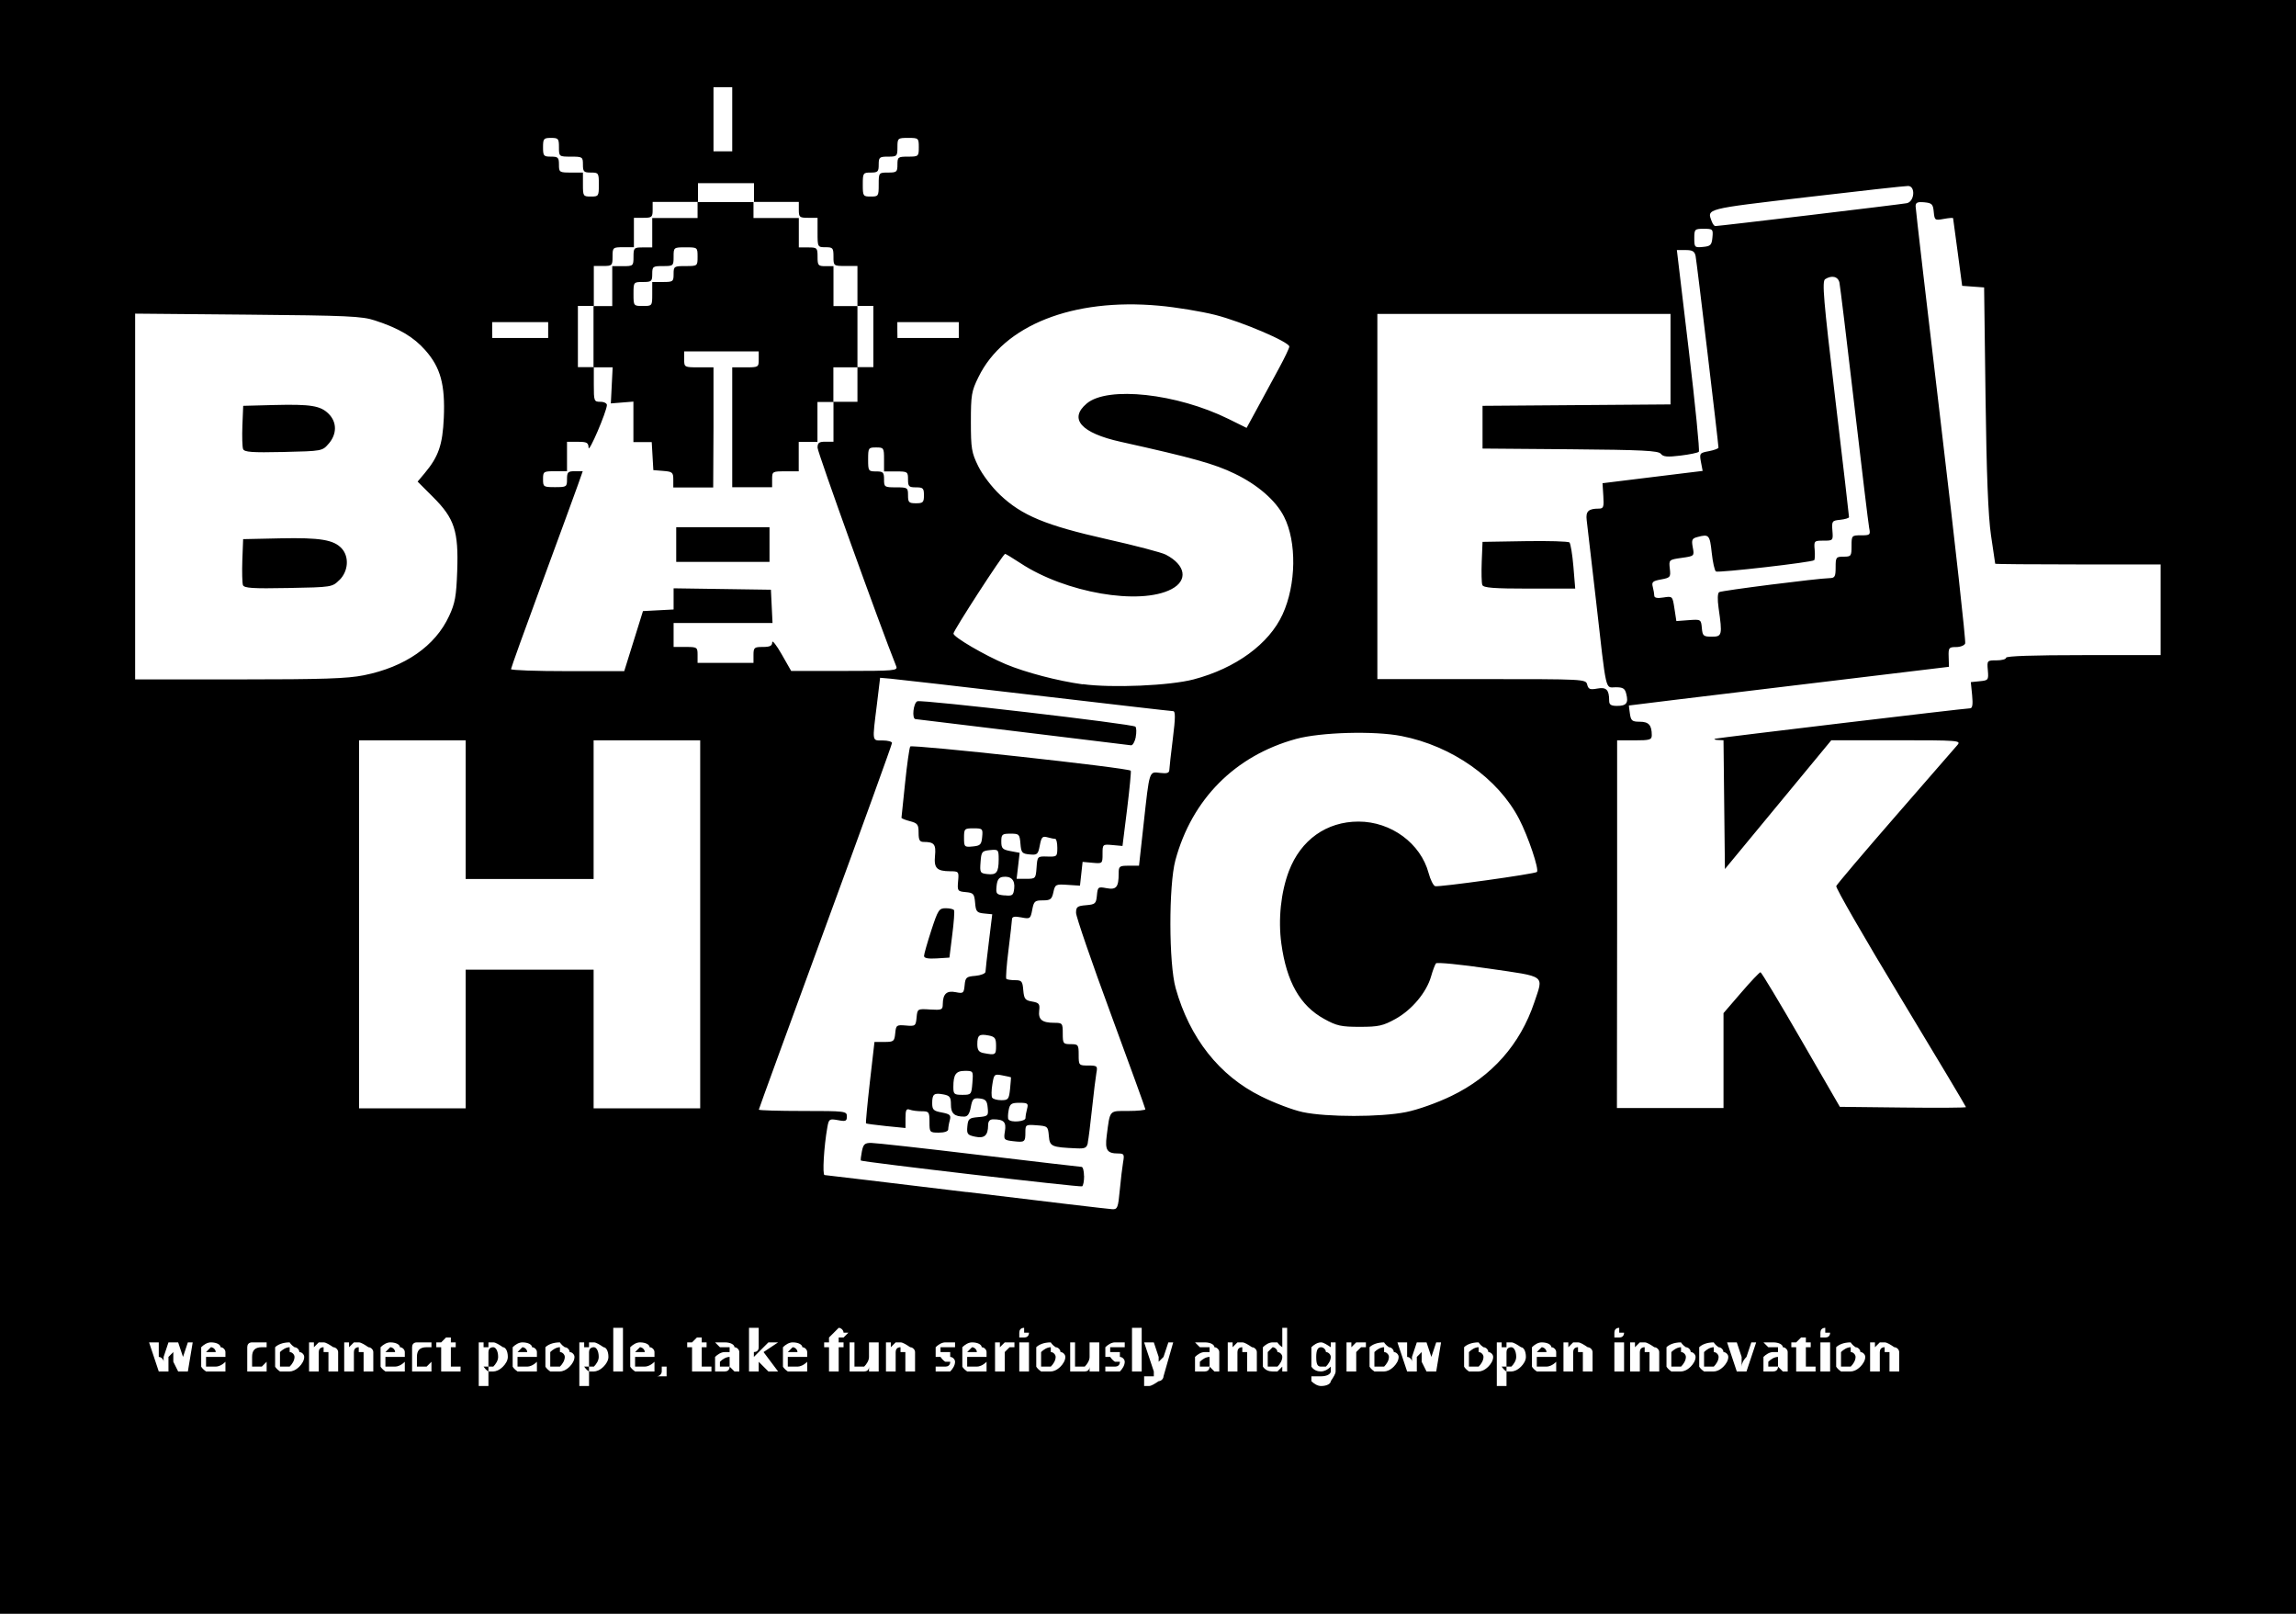
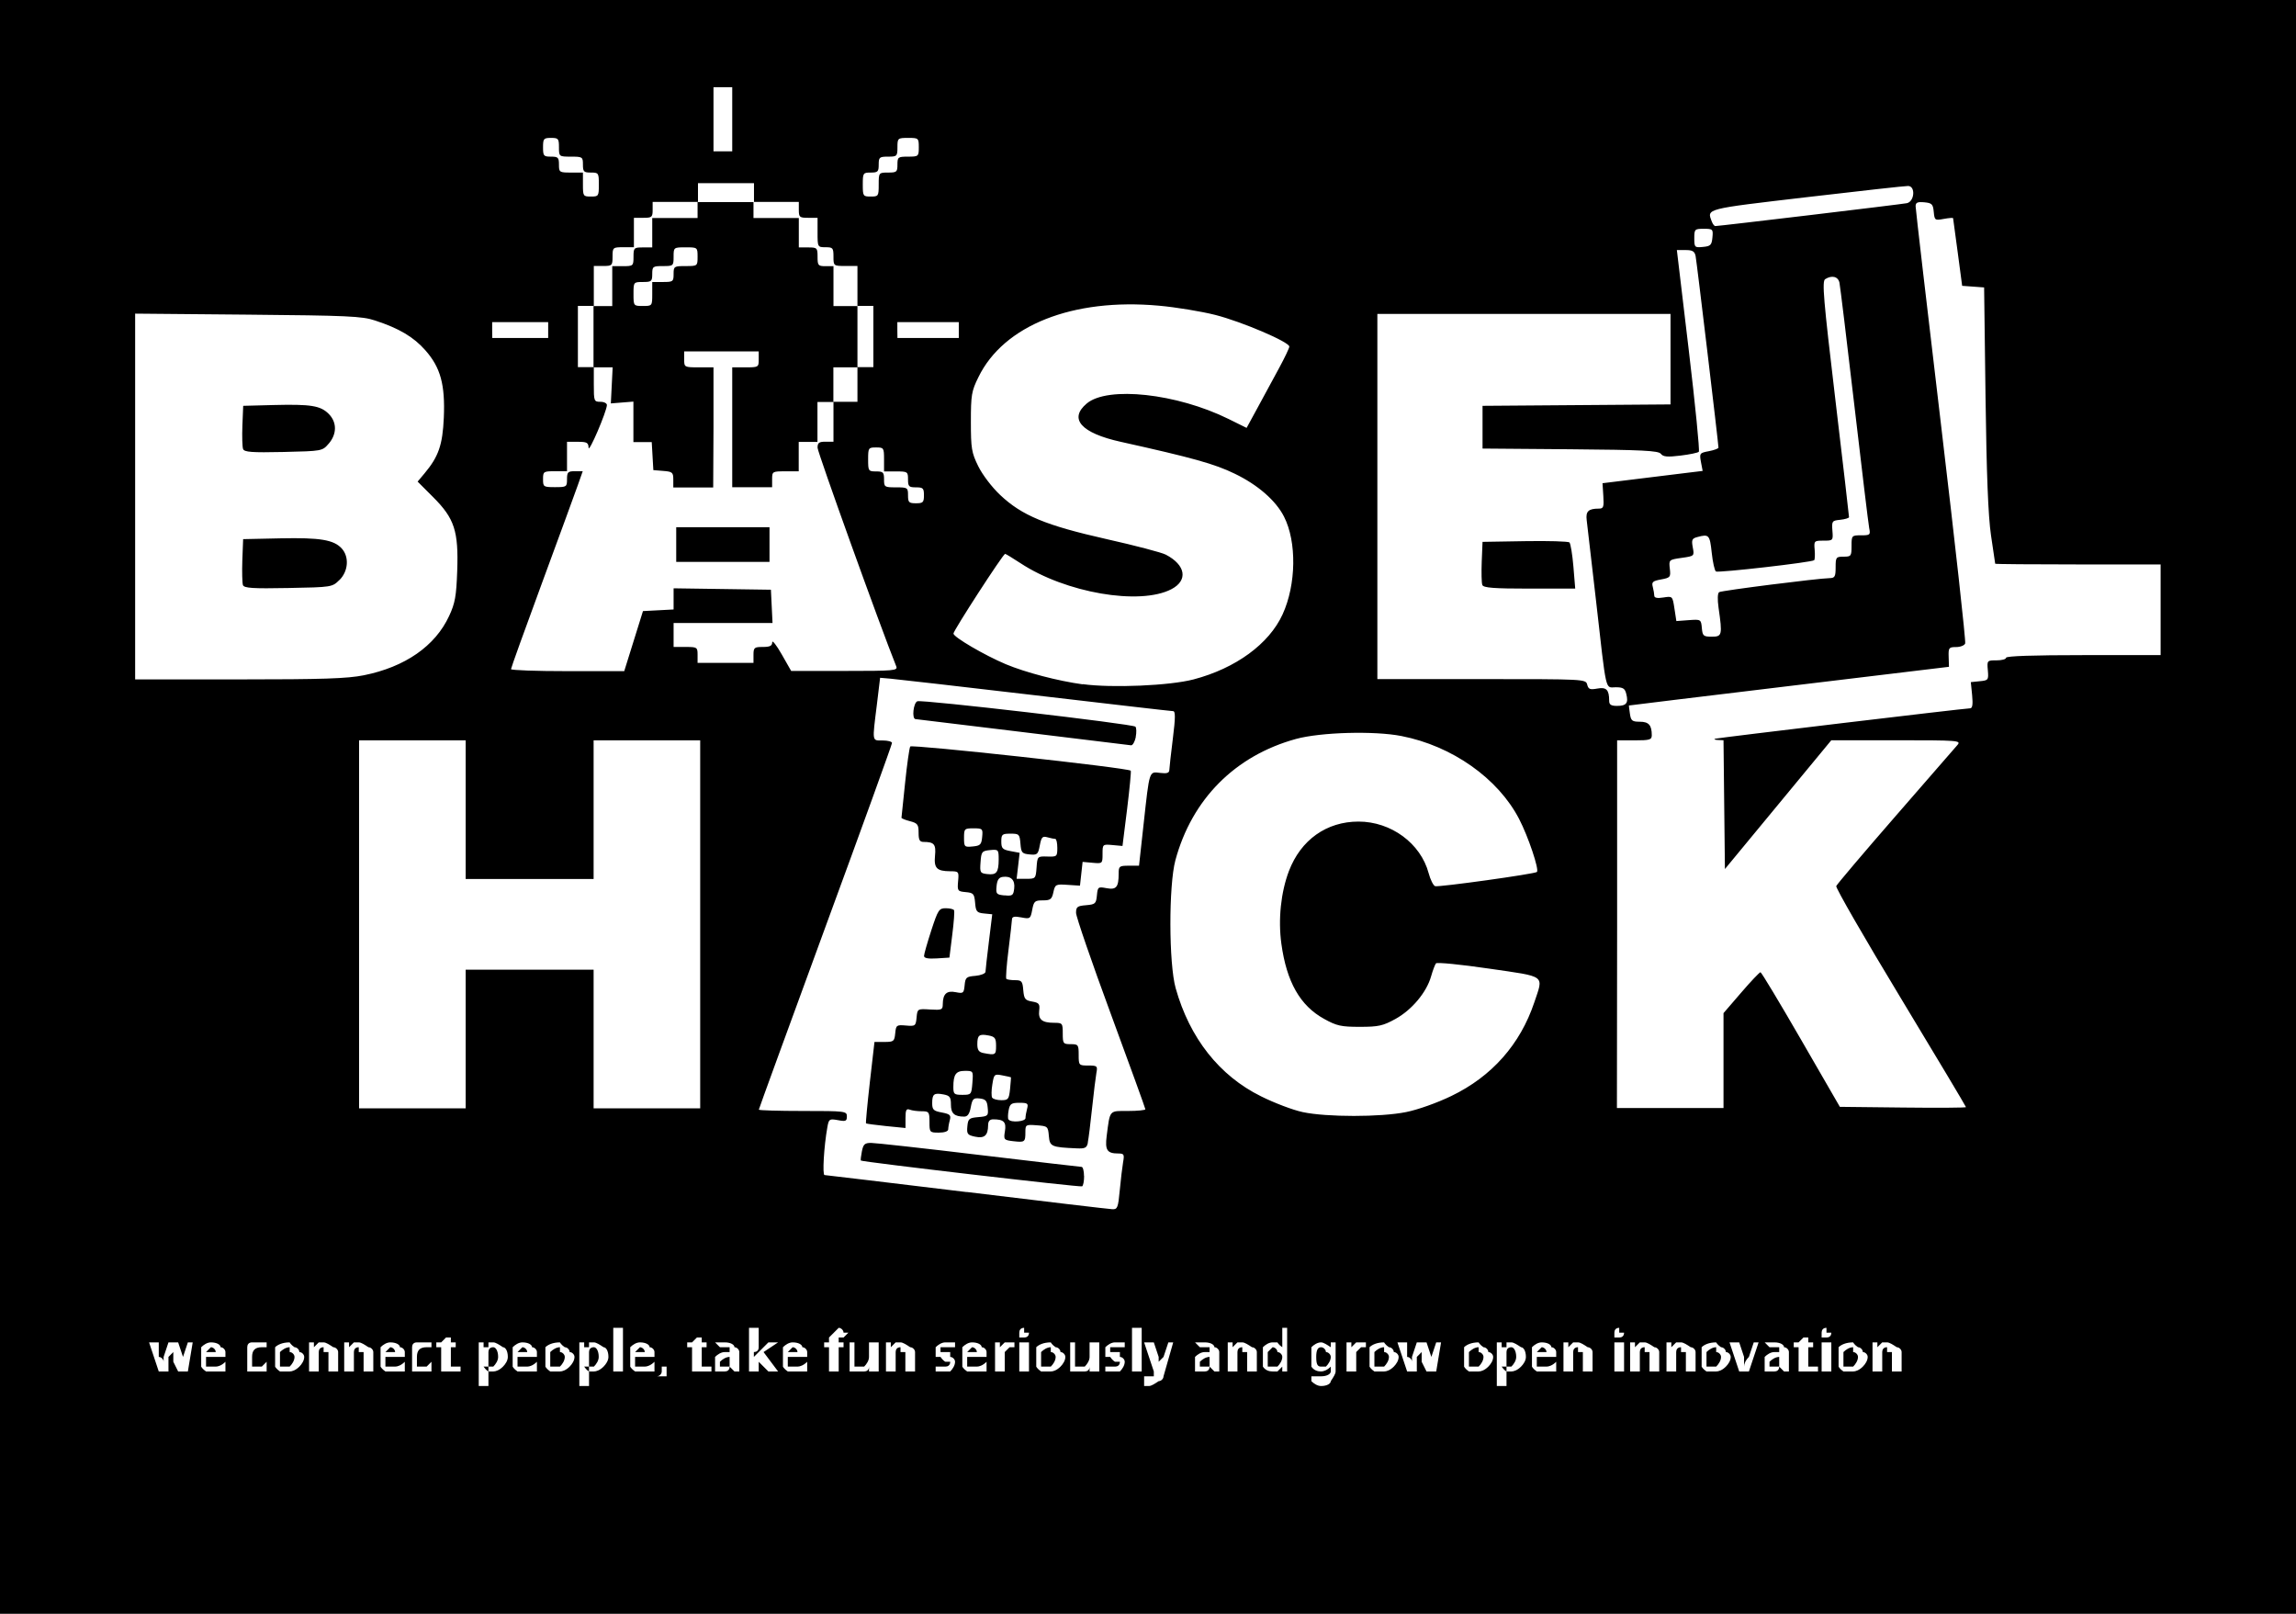
<svg xmlns="http://www.w3.org/2000/svg" width="74mm" height="52mm" viewBox="0 0 7.4 5.2" version="1.1" id="svg8">
  <defs id="defs2" />
  <g id="layer1" transform="translate(0,-284.78)">
    <rect style="opacity:1;vector-effect:none;fill:#000000;fill-opacity:1;stroke:none;stroke-width:0.143;stroke-linecap:butt;stroke-linejoin:miter;stroke-miterlimit:4;stroke-dasharray:none;stroke-dashoffset:0;stroke-opacity:0.271" id="rect816" width="7.4" height="5.2" x="0" y="284.78" />
    <g id="g26" transform="matrix(0.3246829,0,0,0.3246829,-0.163462,183.8392)" style="fill:#ffffff">
      <path style="fill:#ffffff;fill-opacity:1;stroke-width:0.026" d="m 10.1,322.721 c -0.764,-0.092 -1.4,-0.169 -1.412,-0.169 -0.022,-0.001 -0.006,-0.282 0.028,-0.473 0.015,-0.084 0.02,-0.087 0.105,-0.072 0.078,0.015 0.089,0.01 0.089,-0.037 0,-0.052 -0.014,-0.054 -0.437,-0.054 -0.24,0 -0.437,-0.006 -0.437,-0.013 0,-0.007 0.298,-0.823 0.661,-1.813 0.364,-0.99 0.661,-1.812 0.661,-1.826 0,-0.014 -0.042,-0.025 -0.093,-0.025 -0.107,0 -0.104,0.021 -0.057,-0.357 l 0.032,-0.265 0.105,0.009 c 0.058,0.005 0.705,0.079 1.438,0.165 0.733,0.086 1.347,0.157 1.365,0.157 0.024,0 0.024,0.063 -0.002,0.271 -0.019,0.149 -0.034,0.29 -0.035,0.312 -9.53e-4,0.031 -0.023,0.038 -0.091,0.03 -0.111,-0.013 -0.105,-0.032 -0.164,0.504 l -0.046,0.417 H 11.709 c -0.094,0 -0.101,0.005 -0.101,0.077 0,0.136 -0.023,0.164 -0.12,0.146 -0.084,-0.016 -0.088,-0.013 -0.096,0.072 -0.008,0.082 -0.016,0.089 -0.108,0.097 -0.087,0.007 -0.099,0.017 -0.099,0.076 0,0.037 0.155,0.488 0.344,1 0.189,0.513 0.344,0.94 0.344,0.949 0,0.009 -0.077,0.017 -0.171,0.017 -0.191,0 -0.179,-0.015 -0.213,0.248 -0.018,0.141 0.004,0.174 0.116,0.174 0.056,3.6e-4 0.061,0.009 0.047,0.086 -0.008,0.047 -0.023,0.172 -0.033,0.278 -0.016,0.173 -0.023,0.192 -0.074,0.189 -0.031,-10e-4 -0.681,-0.078 -1.445,-0.171 z m 1.164,-0.159 c 0,-0.05 -0.011,-0.091 -0.024,-0.091 -0.013,0 -0.472,-0.054 -1.019,-0.119 -0.547,-0.066 -1.029,-0.119 -1.07,-0.119 -0.064,0 -0.078,0.013 -0.092,0.084 -0.009,0.046 -0.014,0.087 -0.01,0.091 0.014,0.014 2.177,0.267 2.196,0.256 0.011,-0.006 0.02,-0.051 0.02,-0.102 z m 0.038,-0.336 c 0.007,-0.033 0.026,-0.185 0.042,-0.337 0.016,-0.153 0.036,-0.311 0.043,-0.351 0.013,-0.068 0.008,-0.073 -0.081,-0.073 -0.093,0 -0.095,-0.002 -0.095,-0.106 0,-0.1 -0.004,-0.106 -0.079,-0.106 -0.075,0 -0.079,-0.006 -0.079,-0.106 0,-0.102 -0.003,-0.106 -0.086,-0.106 -0.12,-5.6e-4 -0.158,-0.032 -0.148,-0.121 0.008,-0.066 -9.92e-4,-0.078 -0.07,-0.09 -0.07,-0.012 -0.08,-0.026 -0.088,-0.113 -0.007,-0.089 -0.016,-0.099 -0.082,-0.099 -0.04,0 -0.079,-0.006 -0.086,-0.013 -0.007,-0.007 0.002,-0.135 0.021,-0.284 0.019,-0.149 0.034,-0.288 0.035,-0.307 9.34e-4,-0.027 0.025,-0.032 0.092,-0.019 0.088,0.017 0.092,0.014 0.109,-0.076 0.016,-0.085 0.026,-0.093 0.105,-0.093 0.076,0 0.09,-0.011 0.105,-0.081 0.017,-0.078 0.023,-0.081 0.141,-0.073 l 0.123,0.008 0.013,-0.118 0.013,-0.118 0.099,0.009 c 0.098,0.009 0.099,0.008 0.099,-0.088 0,-0.096 0.001,-0.097 0.099,-0.088 l 0.099,0.009 0.046,-0.368 c 0.025,-0.203 0.041,-0.373 0.036,-0.379 -0.029,-0.029 -2.174,-0.263 -2.189,-0.24 -0.009,0.015 -0.032,0.177 -0.051,0.361 -0.019,0.184 -0.035,0.34 -0.036,0.346 -0.001,0.006 0.036,0.022 0.084,0.034 0.076,0.02 0.086,0.033 0.086,0.114 0,0.073 0.01,0.092 0.051,0.092 0.103,0 0.123,0.024 0.112,0.136 -0.012,0.124 0.017,0.154 0.15,0.155 0.086,3.9e-4 0.088,0.003 0.079,0.1 -0.008,0.094 -0.005,0.1 0.076,0.107 0.077,0.007 0.085,0.017 0.093,0.106 0.007,0.087 0.017,0.099 0.089,0.106 l 0.081,0.008 -0.033,0.27 c -0.018,0.148 -0.034,0.284 -0.034,0.301 -5.48e-4,0.017 -0.046,0.035 -0.1,0.04 -0.09,0.007 -0.1,0.016 -0.107,0.093 -0.008,0.08 -0.013,0.084 -0.089,0.069 -0.089,-0.018 -0.127,0.017 -0.128,0.119 -3.731e-4,0.056 -0.01,0.06 -0.126,0.053 -0.125,-0.008 -0.126,-0.007 -0.134,0.08 -0.008,0.084 -0.013,0.087 -0.106,0.079 -0.093,-0.008 -0.098,-0.004 -0.106,0.077 -0.008,0.08 -0.015,0.086 -0.107,0.086 h -0.099 l -0.046,0.4 c -0.025,0.22 -0.042,0.404 -0.038,0.408 0.004,0.004 0.094,0.016 0.2,0.027 l 0.192,0.019 v -0.099 c 0,-0.079 0.008,-0.096 0.042,-0.083 0.023,0.009 0.077,0.016 0.119,0.016 0.072,0 0.077,0.007 0.077,0.106 0,0.103 0.002,0.106 0.093,0.106 0.056,0 0.093,-0.013 0.093,-0.033 2.117e-4,-0.018 0.007,-0.059 0.016,-0.091 0.013,-0.05 0.002,-0.06 -0.08,-0.076 -0.083,-0.015 -0.095,-0.028 -0.095,-0.093 0,-0.09 0.018,-0.104 0.113,-0.086 0.062,0.012 0.073,0.027 0.073,0.101 0,0.088 0.034,0.119 0.132,0.119 0.034,0 0.053,-0.028 0.065,-0.094 0.016,-0.083 0.026,-0.093 0.089,-0.086 0.059,0.007 0.073,0.023 0.079,0.092 0.008,0.08 0.003,0.085 -0.093,0.093 -0.092,0.008 -0.102,0.016 -0.109,0.092 -0.007,0.075 6.45e-4,0.086 0.076,0.102 0.093,0.02 0.129,-0.011 0.13,-0.113 2.78e-4,-0.041 0.016,-0.059 0.051,-0.059 0.105,0 0.131,0.027 0.116,0.118 -0.014,0.084 -0.01,0.088 0.082,0.099 0.115,0.013 0.121,0.009 0.121,-0.09 0,-0.074 0.004,-0.076 0.112,-0.068 0.109,0.008 0.113,0.011 0.121,0.106 0.009,0.105 0.024,0.112 0.276,0.123 0.083,0.004 0.101,-0.005 0.111,-0.055 z m -0.788,-0.225 c -0.007,-0.011 -0.006,-0.053 0.002,-0.093 0.012,-0.063 0.027,-0.073 0.106,-0.073 0.083,0 0.091,0.006 0.077,0.059 -0.009,0.033 -0.016,0.074 -0.016,0.093 -3.89e-4,0.035 -0.147,0.047 -0.168,0.013 z m -0.162,-0.217 c -0.008,-0.014 -0.008,-0.073 0.002,-0.131 0.016,-0.102 0.02,-0.106 0.1,-0.09 0.046,0.009 0.084,0.017 0.085,0.019 0.001,0.002 -0.003,0.053 -0.009,0.115 -0.011,0.103 -0.018,0.112 -0.087,0.112 -0.041,0 -0.082,-0.011 -0.09,-0.025 z m -0.385,-0.105 c 0,-0.126 0.025,-0.161 0.115,-0.161 0.083,0 0.083,10e-4 0.074,0.119 -0.009,0.116 -0.012,0.119 -0.099,0.119 -0.082,0 -0.09,-0.007 -0.09,-0.077 z m 0.298,-0.338 c -0.045,-0.009 -0.06,-0.03 -0.06,-0.087 0,-0.091 0.018,-0.105 0.113,-0.087 0.062,0.012 0.073,0.027 0.073,0.103 0,0.091 -0.006,0.094 -0.126,0.071 z m 0.21,-1.564 c -0.081,-0.008 -0.087,-0.015 -0.079,-0.093 0.006,-0.061 0.023,-0.086 0.061,-0.091 0.082,-0.011 0.124,0.031 0.114,0.115 -0.008,0.069 -0.017,0.076 -0.096,0.068 z m 0.135,-0.293 0.015,-0.13 -0.091,-0.017 c -0.079,-0.015 -0.091,-0.027 -0.091,-0.095 0,-0.071 0.008,-0.078 0.091,-0.078 0.086,0 0.091,0.005 0.099,0.099 0.007,0.09 0.016,0.1 0.091,0.107 0.076,0.007 0.084,6.1e-4 0.101,-0.089 0.016,-0.083 0.026,-0.095 0.076,-0.081 0.032,0.009 0.067,0.016 0.078,0.016 0.011,2.1e-4 0.02,0.04 0.02,0.089 0,0.086 -0.004,0.089 -0.099,0.086 -0.098,-0.003 -0.099,-0.002 -0.107,0.109 -0.008,0.11 -0.01,0.112 -0.103,0.112 h -0.095 z m -0.307,0.081 c -0.07,-0.008 -0.074,-0.015 -0.066,-0.119 0.007,-0.103 0.014,-0.111 0.094,-0.119 0.083,-0.008 0.086,-0.005 0.086,0.093 -5.15e-4,0.129 -0.022,0.156 -0.113,0.145 z m -0.23,-0.36 c 0,-0.09 0.004,-0.094 0.094,-0.094 0.09,0 0.094,0.004 0.086,0.086 -0.007,0.076 -0.019,0.087 -0.094,0.094 -0.082,0.008 -0.086,0.004 -0.086,-0.086 z m -0.117,0.964 c 0.016,-0.124 0.024,-0.234 0.018,-0.245 -0.005,-0.011 -0.042,-0.02 -0.082,-0.02 -0.067,0 -0.077,0.015 -0.144,0.22 -0.039,0.121 -0.072,0.235 -0.072,0.253 0,0.023 0.039,0.03 0.126,0.025 l 0.126,-0.008 z m 1.821,-1.963 c 0.009,-0.046 0.008,-0.093 -0.003,-0.104 -0.028,-0.027 -2.116,-0.27 -2.164,-0.252 -0.04,0.015 -0.057,0.174 -0.019,0.177 0.011,8.4e-4 0.49,0.059 1.065,0.129 0.575,0.07 1.058,0.129 1.075,0.131 0.016,0.002 0.037,-0.035 0.047,-0.081 z m 1.657,3.721 c -0.095,-0.02 -0.28,-0.09 -0.412,-0.156 -0.414,-0.204 -0.709,-0.578 -0.848,-1.073 -0.069,-0.244 -0.07,-1.021 -0.003,-1.27 0.164,-0.607 0.593,-1.038 1.197,-1.204 0.245,-0.067 0.777,-0.082 1.047,-0.029 0.503,0.098 0.959,0.42 1.168,0.823 0.091,0.175 0.201,0.503 0.177,0.526 -0.021,0.02 -0.978,0.153 -1.011,0.141 -0.018,-0.007 -0.047,-0.065 -0.064,-0.129 -0.079,-0.296 -0.373,-0.512 -0.696,-0.512 -0.318,0 -0.573,0.182 -0.691,0.491 -0.08,0.211 -0.108,0.48 -0.075,0.721 0.052,0.379 0.186,0.615 0.424,0.746 0.126,0.07 0.17,0.079 0.356,0.079 0.185,0 0.229,-0.01 0.354,-0.079 0.162,-0.09 0.307,-0.263 0.352,-0.421 0.017,-0.06 0.039,-0.118 0.049,-0.13 0.01,-0.012 0.246,0.011 0.525,0.052 0.576,0.084 0.543,0.059 0.451,0.335 -0.14,0.417 -0.421,0.735 -0.823,0.929 -0.14,0.068 -0.334,0.137 -0.45,0.16 -0.252,0.051 -0.789,0.051 -1.026,2.3e-4 z M 4.068,320.064 v -1.826 h 0.529 0.529 v 0.688 0.688 h 0.635 0.635 v -0.688 -0.688 h 0.529 0.529 v 1.826 1.826 H 6.925 6.396 v -0.688 -0.688 h -0.635 -0.635 v 0.688 0.688 H 4.597 4.068 Z m 12.488,0 v -1.826 h 0.172 c 0.152,0 0.172,-0.006 0.172,-0.051 0,-0.1 -0.03,-0.134 -0.119,-0.134 -0.076,0 -0.088,-0.01 -0.098,-0.079 -0.006,-0.044 -0.011,-0.08 -0.01,-0.082 0.001,-10e-4 0.716,-0.088 1.59,-0.193 l 1.587,-0.191 -0.003,-0.098 c -0.003,-0.091 0.002,-0.098 0.074,-0.098 0.042,0 0.083,-0.016 0.09,-0.036 0.008,-0.02 -0.1,-0.993 -0.239,-2.163 -0.139,-1.17 -0.253,-2.148 -0.253,-2.175 1.33e-4,-0.038 0.018,-0.046 0.086,-0.04 0.076,0.007 0.087,0.019 0.094,0.095 0.008,0.084 0.012,0.086 0.099,0.07 0.05,-0.009 0.092,-0.013 0.093,-0.007 0.001,0.005 0.022,0.158 0.046,0.34 l 0.044,0.331 0.109,0.008 0.109,0.008 0.014,1.09 c 0.01,0.758 0.026,1.175 0.054,1.368 0.022,0.153 0.041,0.281 0.042,0.284 0.001,0.004 0.371,0.007 0.822,0.007 h 0.82 v 0.45 0.45 h -0.767 c -0.494,0 -0.767,0.009 -0.767,0.026 0,0.015 -0.043,0.026 -0.095,0.026 -0.093,0 -0.095,0.001 -0.086,0.099 0.008,0.095 0.005,0.1 -0.08,0.108 l -0.089,0.009 0.013,0.13 c 0.009,0.094 0.003,0.13 -0.021,0.13 -0.05,0 -2.479,0.29 -2.525,0.301 -0.022,0.005 -0.013,0.011 0.019,0.013 l 0.059,0.003 0.007,0.639 0.007,0.639 0.528,-0.639 0.528,-0.639 h 0.646 c 0.613,0 0.644,0.002 0.607,0.046 -0.022,0.025 -0.299,0.344 -0.616,0.708 -0.317,0.364 -0.581,0.676 -0.588,0.693 -0.007,0.017 0.28,0.516 0.638,1.107 0.358,0.592 0.65,1.081 0.65,1.087 0,0.006 -0.282,0.008 -0.626,0.004 l -0.626,-0.007 -0.386,-0.668 c -0.212,-0.367 -0.393,-0.668 -0.402,-0.668 -0.009,0 -0.096,0.091 -0.192,0.203 l -0.175,0.203 v 0.471 0.471 h -0.529 -0.529 z m -0.079,-2.22 c 0,-0.108 -0.028,-0.137 -0.118,-0.12 -0.072,0.013 -0.088,0.007 -0.1,-0.039 -0.014,-0.055 -0.023,-0.055 -1.049,-0.055 h -1.034 v -1.812 -1.812 h 1.455 1.455 v 0.449 0.449 l -0.933,0.007 -0.933,0.007 v 0.212 0.212 l 0.87,0.007 c 0.718,0.006 0.876,0.014 0.9,0.045 0.023,0.03 0.064,0.034 0.194,0.018 0.091,-0.011 0.173,-0.028 0.183,-0.038 0.01,-0.01 -0.035,-0.464 -0.1,-1.01 l -0.118,-0.992 h 0.087 c 0.069,0 0.089,0.013 0.099,0.059 0.011,0.054 0.227,1.863 0.227,1.902 -7.9e-5,0.009 -0.043,0.025 -0.095,0.035 -0.091,0.017 -0.095,0.021 -0.079,0.107 l 0.017,0.089 -0.14,0.017 c -0.077,0.009 -0.3,0.037 -0.497,0.061 l -0.357,0.044 0.008,0.126 c 0.007,0.11 0.002,0.126 -0.044,0.126 -0.104,0 -0.132,0.027 -0.121,0.115 0.006,0.046 0.047,0.399 0.091,0.785 0.108,0.953 0.091,0.873 0.197,0.873 0.073,0 0.092,0.012 0.105,0.067 0.023,0.09 9.39e-4,0.118 -0.092,0.118 -0.059,0 -0.078,-0.012 -0.078,-0.051 z m -0.355,-1.331 c -0.01,-0.12 -0.028,-0.227 -0.039,-0.239 -0.011,-0.011 -0.21,-0.017 -0.442,-0.013 l -0.421,0.007 -0.008,0.196 c -0.004,0.108 -0.002,0.212 0.006,0.232 0.011,0.028 0.112,0.036 0.468,0.036 h 0.454 z m -4.871,1.169 c -0.247,-0.034 -0.565,-0.117 -0.764,-0.2 -0.211,-0.089 -0.519,-0.269 -0.519,-0.304 0,-0.03 0.493,-0.791 0.513,-0.791 0.006,0 0.075,0.042 0.153,0.093 0.446,0.294 1.183,0.421 1.497,0.258 0.168,-0.087 0.143,-0.24 -0.055,-0.343 -0.042,-0.022 -0.306,-0.091 -0.587,-0.154 -0.604,-0.136 -0.841,-0.234 -1.057,-0.438 -0.083,-0.078 -0.177,-0.202 -0.218,-0.286 -0.066,-0.134 -0.073,-0.176 -0.073,-0.44 0,-0.266 0.006,-0.304 0.075,-0.444 0.251,-0.515 0.937,-0.786 1.79,-0.709 0.17,0.015 0.423,0.057 0.562,0.092 0.262,0.067 0.734,0.268 0.734,0.314 0,0.014 -0.046,0.111 -0.102,0.214 -0.056,0.104 -0.152,0.28 -0.212,0.391 l -0.11,0.202 -0.18,-0.089 c -0.513,-0.253 -1.2,-0.328 -1.407,-0.153 -0.181,0.152 -0.056,0.293 0.337,0.38 0.715,0.159 0.932,0.219 1.133,0.317 0.228,0.11 0.407,0.266 0.488,0.425 0.128,0.25 0.122,0.675 -0.014,0.971 -0.134,0.293 -0.465,0.535 -0.883,0.645 -0.236,0.062 -0.809,0.087 -1.102,0.047 z m -9.406,-1.865 v -1.814 l 1.118,0.01 c 0.989,0.009 1.135,0.015 1.263,0.058 0.239,0.078 0.384,0.164 0.5,0.296 0.151,0.171 0.197,0.341 0.183,0.669 -0.012,0.27 -0.052,0.386 -0.192,0.553 l -0.068,0.081 0.155,0.155 c 0.211,0.211 0.252,0.336 0.238,0.732 -0.009,0.251 -0.021,0.319 -0.08,0.446 -0.138,0.299 -0.438,0.507 -0.847,0.589 -0.163,0.033 -0.411,0.041 -1.237,0.041 H 1.845 Z m 2.029,0.829 c 0.087,-0.087 0.097,-0.228 0.023,-0.311 -0.079,-0.088 -0.215,-0.11 -0.61,-0.102 l -0.37,0.008 -0.008,0.209 c -0.004,0.115 -0.001,0.226 0.006,0.247 0.012,0.03 0.094,0.036 0.45,0.029 0.435,-0.008 0.436,-0.009 0.508,-0.08 z m -0.108,-1.352 c 0.083,-0.096 0.083,-0.213 6.006e-4,-0.296 -0.082,-0.082 -0.177,-0.097 -0.545,-0.088 l -0.304,0.008 -0.008,0.196 c -0.004,0.108 -0.001,0.213 0.007,0.233 0.012,0.03 0.086,0.036 0.4,0.029 0.386,-0.009 0.386,-0.009 0.45,-0.083 z m 1.81,2.237 c 0,-0.011 0.138,-0.395 0.307,-0.853 0.169,-0.458 0.329,-0.896 0.356,-0.972 l 0.049,-0.139 h -0.078 c -0.069,0 -0.078,0.009 -0.078,0.079 0,0.076 -0.004,0.079 -0.119,0.079 -0.115,0 -0.119,-0.003 -0.119,-0.079 0,-0.076 0.004,-0.079 0.119,-0.079 h 0.119 v -0.146 -0.146 h 0.106 c 0.092,0 0.106,0.008 0.108,0.059 0.002,0.057 0.178,-0.355 0.182,-0.423 9.26e-4,-0.018 -0.028,-0.033 -0.064,-0.033 -0.064,0 -0.066,-0.006 -0.066,-0.172 v -0.172 h -0.079 -0.079 v -0.304 -0.304 h 0.079 0.079 v -0.198 -0.198 h 0.093 c 0.088,0 0.093,-0.004 0.093,-0.093 0,-0.09 0.003,-0.093 0.106,-0.093 h 0.106 v -0.146 -0.146 h 0.093 c 0.085,0 0.093,-0.006 0.093,-0.079 v -0.079 h 0.225 0.225 v -0.093 -0.093 h 0.278 0.278 v 0.093 0.093 H 8.208 8.433 v 0.079 c 0,0.073 0.007,0.079 0.093,0.079 h 0.093 v 0.146 c 0,0.144 8.017e-4,0.146 0.079,0.146 0.073,0 0.079,0.007 0.079,0.093 0,0.092 6.297e-4,0.093 0.119,0.093 h 0.119 v 0.198 0.198 h 0.079 0.079 v 0.304 0.304 h -0.079 -0.079 v 0.172 0.172 H 8.896 8.777 v 0.198 0.198 h -0.079 c -0.065,0 -0.079,0.011 -0.079,0.06 0,0.044 0.62,1.768 0.781,2.169 0.017,0.043 -0.017,0.046 -0.512,0.046 H 8.357 l -0.094,-0.165 c -0.052,-0.091 -0.094,-0.145 -0.094,-0.119 -3.096e-4,0.035 -0.023,0.046 -0.093,0.046 -0.085,0 -0.093,0.006 -0.093,0.079 v 0.079 H 7.706 7.428 v -0.079 c 0,-0.076 -0.004,-0.079 -0.119,-0.079 H 7.19 v -0.119 -0.119 h 0.491 0.491 l -0.008,-0.165 -0.008,-0.165 -0.483,-0.007 -0.483,-0.007 v 0.105 0.105 l -0.152,0.008 -0.152,0.008 -0.093,0.298 -0.093,0.298 -0.562,8e-5 c -0.309,5e-5 -0.562,-0.009 -0.562,-0.02 z m 2.566,-1.236 v -0.172 H 7.679 7.216 v 0.172 0.172 H 7.679 8.142 Z m -0.556,-1.164 v -0.595 H 7.441 c -0.144,0 -0.146,-8.1e-4 -0.146,-0.079 v -0.079 h 0.37 0.37 v 0.079 c 0,0.078 -0.003,0.079 -0.132,0.079 H 7.772 v 0.595 0.595 h 0.198 0.198 v -0.079 c 0,-0.078 0.003,-0.079 0.132,-0.079 h 0.132 v -0.146 -0.146 h 0.093 0.093 v -0.198 -0.198 h 0.079 0.079 v -0.172 -0.172 H 8.896 9.015 v -0.304 -0.304 H 8.896 8.777 v -0.198 -0.198 h -0.079 c -0.073,0 -0.079,-0.007 -0.079,-0.093 0,-0.088 -0.004,-0.093 -0.093,-0.093 h -0.093 v -0.146 -0.146 H 8.208 7.983 v -0.079 -0.079 H 7.706 7.428 v 0.079 0.079 H 7.203 6.978 v 0.146 0.146 h -0.093 c -0.088,0 -0.093,0.004 -0.093,0.093 0,0.09 -0.003,0.093 -0.106,0.093 H 6.581 v 0.198 0.198 h -0.093 -0.093 v 0.304 0.304 h 0.095 0.095 l -0.009,0.179 -0.009,0.179 0.112,-0.009 0.112,-0.009 v 0.201 0.201 h 0.091 0.091 l 0.008,0.139 0.008,0.139 0.099,0.008 c 0.09,0.007 0.099,0.015 0.099,0.086 v 0.078 h 0.198 0.198 z m -0.794,-1.323 c 0,-0.118 4.895e-4,-0.119 0.093,-0.119 0.085,0 0.093,-0.006 0.093,-0.079 0,-0.075 0.006,-0.079 0.106,-0.079 0.103,0 0.106,-0.002 0.106,-0.093 0,-0.092 6.297e-4,-0.093 0.119,-0.093 0.118,0 0.119,4.9e-4 0.119,0.093 0,0.092 -6.297e-4,0.093 -0.119,0.093 -0.115,0 -0.119,0.003 -0.119,0.079 0,0.075 -0.006,0.079 -0.106,0.079 H 6.978 v 0.119 c 0,0.118 -4.895e-4,0.119 -0.093,0.119 -0.092,0 -0.093,-6.3e-4 -0.093,-0.119 z m 10.605,3.314 c -0.008,-0.085 -0.01,-0.086 -0.131,-0.077 l -0.122,0.009 -0.019,-0.124 c -0.019,-0.124 -0.019,-0.124 -0.109,-0.11 -0.06,0.01 -0.091,0.004 -0.091,-0.017 -2.11e-4,-0.017 -0.007,-0.057 -0.015,-0.088 -0.013,-0.048 -6.72e-4,-0.059 0.082,-0.074 0.092,-0.017 0.097,-0.023 0.087,-0.107 -0.01,-0.088 -0.009,-0.089 0.117,-0.107 0.127,-0.018 0.127,-0.018 0.111,-0.104 -0.014,-0.075 -0.008,-0.089 0.046,-0.103 0.115,-0.031 0.123,-0.021 0.142,0.155 0.01,0.095 0.029,0.179 0.042,0.187 0.025,0.015 0.954,-0.091 0.975,-0.112 0.007,-0.007 0.009,-0.053 0.005,-0.103 -0.008,-0.089 -0.005,-0.091 0.088,-0.091 0.094,0 0.096,-10e-4 0.088,-0.099 -0.007,-0.095 -0.004,-0.1 0.078,-0.108 0.047,-0.005 0.086,-0.017 0.087,-0.026 4.34e-4,-0.01 -0.061,-0.54 -0.137,-1.178 -0.117,-0.985 -0.132,-1.163 -0.1,-1.184 0.066,-0.042 0.129,-0.027 0.142,0.035 0.007,0.033 0.073,0.577 0.147,1.21 0.074,0.633 0.14,1.184 0.148,1.224 0.014,0.069 0.009,0.073 -0.08,0.073 -0.093,0 -0.095,0.002 -0.095,0.106 0,0.1 -0.004,0.106 -0.079,0.106 -0.075,0 -0.079,0.006 -0.079,0.106 0,0.092 -0.008,0.106 -0.06,0.107 -0.114,0.002 -1.071,0.123 -1.096,0.139 -0.016,0.01 -0.018,0.071 -0.006,0.156 0.039,0.271 0.035,0.286 -0.067,0.286 -0.083,0 -0.092,-0.007 -0.099,-0.086 z m -7.88,-1.316 c 0,-0.076 -0.004,-0.079 -0.119,-0.079 -0.115,0 -0.119,-0.003 -0.119,-0.079 0,-0.071 -0.009,-0.079 -0.079,-0.079 -0.076,0 -0.079,-0.004 -0.079,-0.119 0,-0.115 0.003,-0.119 0.079,-0.119 0.076,0 0.079,0.004 0.079,0.119 v 0.119 h 0.119 c 0.115,0 0.119,0.003 0.119,0.079 0,0.071 0.009,0.079 0.079,0.079 0.071,0 0.079,0.009 0.079,0.079 0,0.07 -0.009,0.079 -0.079,0.079 -0.071,0 -0.079,-0.009 -0.079,-0.079 z m -4.128,-1.64 v -0.079 h 0.278 0.278 v 0.079 0.079 H 5.668 5.39 Z m 4.022,0 v -0.079 H 9.716 10.021 v 0.079 0.079 H 9.716 9.412 Z m 7.911,-0.911 c 0,-0.09 0.004,-0.094 0.094,-0.094 0.09,0 0.094,0.004 0.086,0.086 -0.007,0.076 -0.019,0.087 -0.094,0.094 -0.082,0.008 -0.086,0.004 -0.086,-0.086 z m 0.175,-0.163 c -0.051,-0.133 -0.079,-0.125 0.943,-0.245 0.528,-0.062 0.98,-0.112 1.005,-0.111 0.075,0.002 0.063,0.155 -0.013,0.171 -0.055,0.011 -1.863,0.227 -1.902,0.227 -0.009,-8e-5 -0.024,-0.019 -0.033,-0.042 z M 6.29,312.722 v -0.119 H 6.171 c -0.115,0 -0.119,-0.003 -0.119,-0.079 0,-0.071 -0.009,-0.079 -0.079,-0.079 -0.073,0 -0.079,-0.007 -0.079,-0.093 0,-0.085 0.006,-0.093 0.079,-0.093 0.073,0 0.079,0.007 0.079,0.093 0,0.092 6.297e-4,0.093 0.119,0.093 0.115,0 0.119,0.003 0.119,0.079 0,0.071 0.009,0.079 0.079,0.079 0.076,0 0.079,0.004 0.079,0.119 0,0.115 -0.003,0.119 -0.079,0.119 -0.076,0 -0.079,-0.004 -0.079,-0.119 z m 2.778,0 c 0,-0.115 0.003,-0.119 0.079,-0.119 0.071,0 0.079,-0.009 0.079,-0.079 0,-0.073 0.007,-0.079 0.093,-0.079 0.088,0 0.093,-0.004 0.093,-0.093 0,-0.09 0.003,-0.093 0.106,-0.093 0.103,0 0.106,0.002 0.106,0.093 0,0.09 -0.003,0.093 -0.106,0.093 -0.1,0 -0.106,0.004 -0.106,0.079 0,0.073 -0.007,0.079 -0.093,0.079 -0.092,0 -0.093,6.3e-4 -0.093,0.119 0,0.115 -0.003,0.119 -0.079,0.119 -0.076,0 -0.079,-0.004 -0.079,-0.119 z m -1.482,-0.648 v -0.318 h 0.093 0.093 v 0.318 0.318 h -0.093 -0.093 z" id="path28" />
    </g>
    <text xml:space="preserve" style="font-style:normal;font-weight:normal;font-size:1.058px;line-height:1.25;font-family:sans-serif;letter-spacing:0px;word-spacing:0px;fill:#000000;fill-opacity:1;stroke:none;stroke-width:0.026" x="0.482" y="289.198" id="text817">
-       <tspan x="0.482" y="289.198" style="font-style:normal;font-variant:normal;font-weight:bold;font-stretch:normal;font-size:0.176px;font-family:sans-serif;-inkscape-font-specification:'sans-serif Bold';fill:#ffffff;stroke-width:0.026" id="tspan823">we connect people, take fun seriously and grow open inoovation</tspan>
+       <tspan x="0.482" y="289.198" style="font-style:normal;font-variant:normal;font-weight:bold;font-stretch:normal;font-size:0.176px;font-family:sans-serif;-inkscape-font-specification:'sans-serif Bold';fill:#ffffff;stroke-width:0.026" id="tspan823">we connect people, take fun seriously and grow open innovation</tspan>
    </text>
  </g>
</svg>
